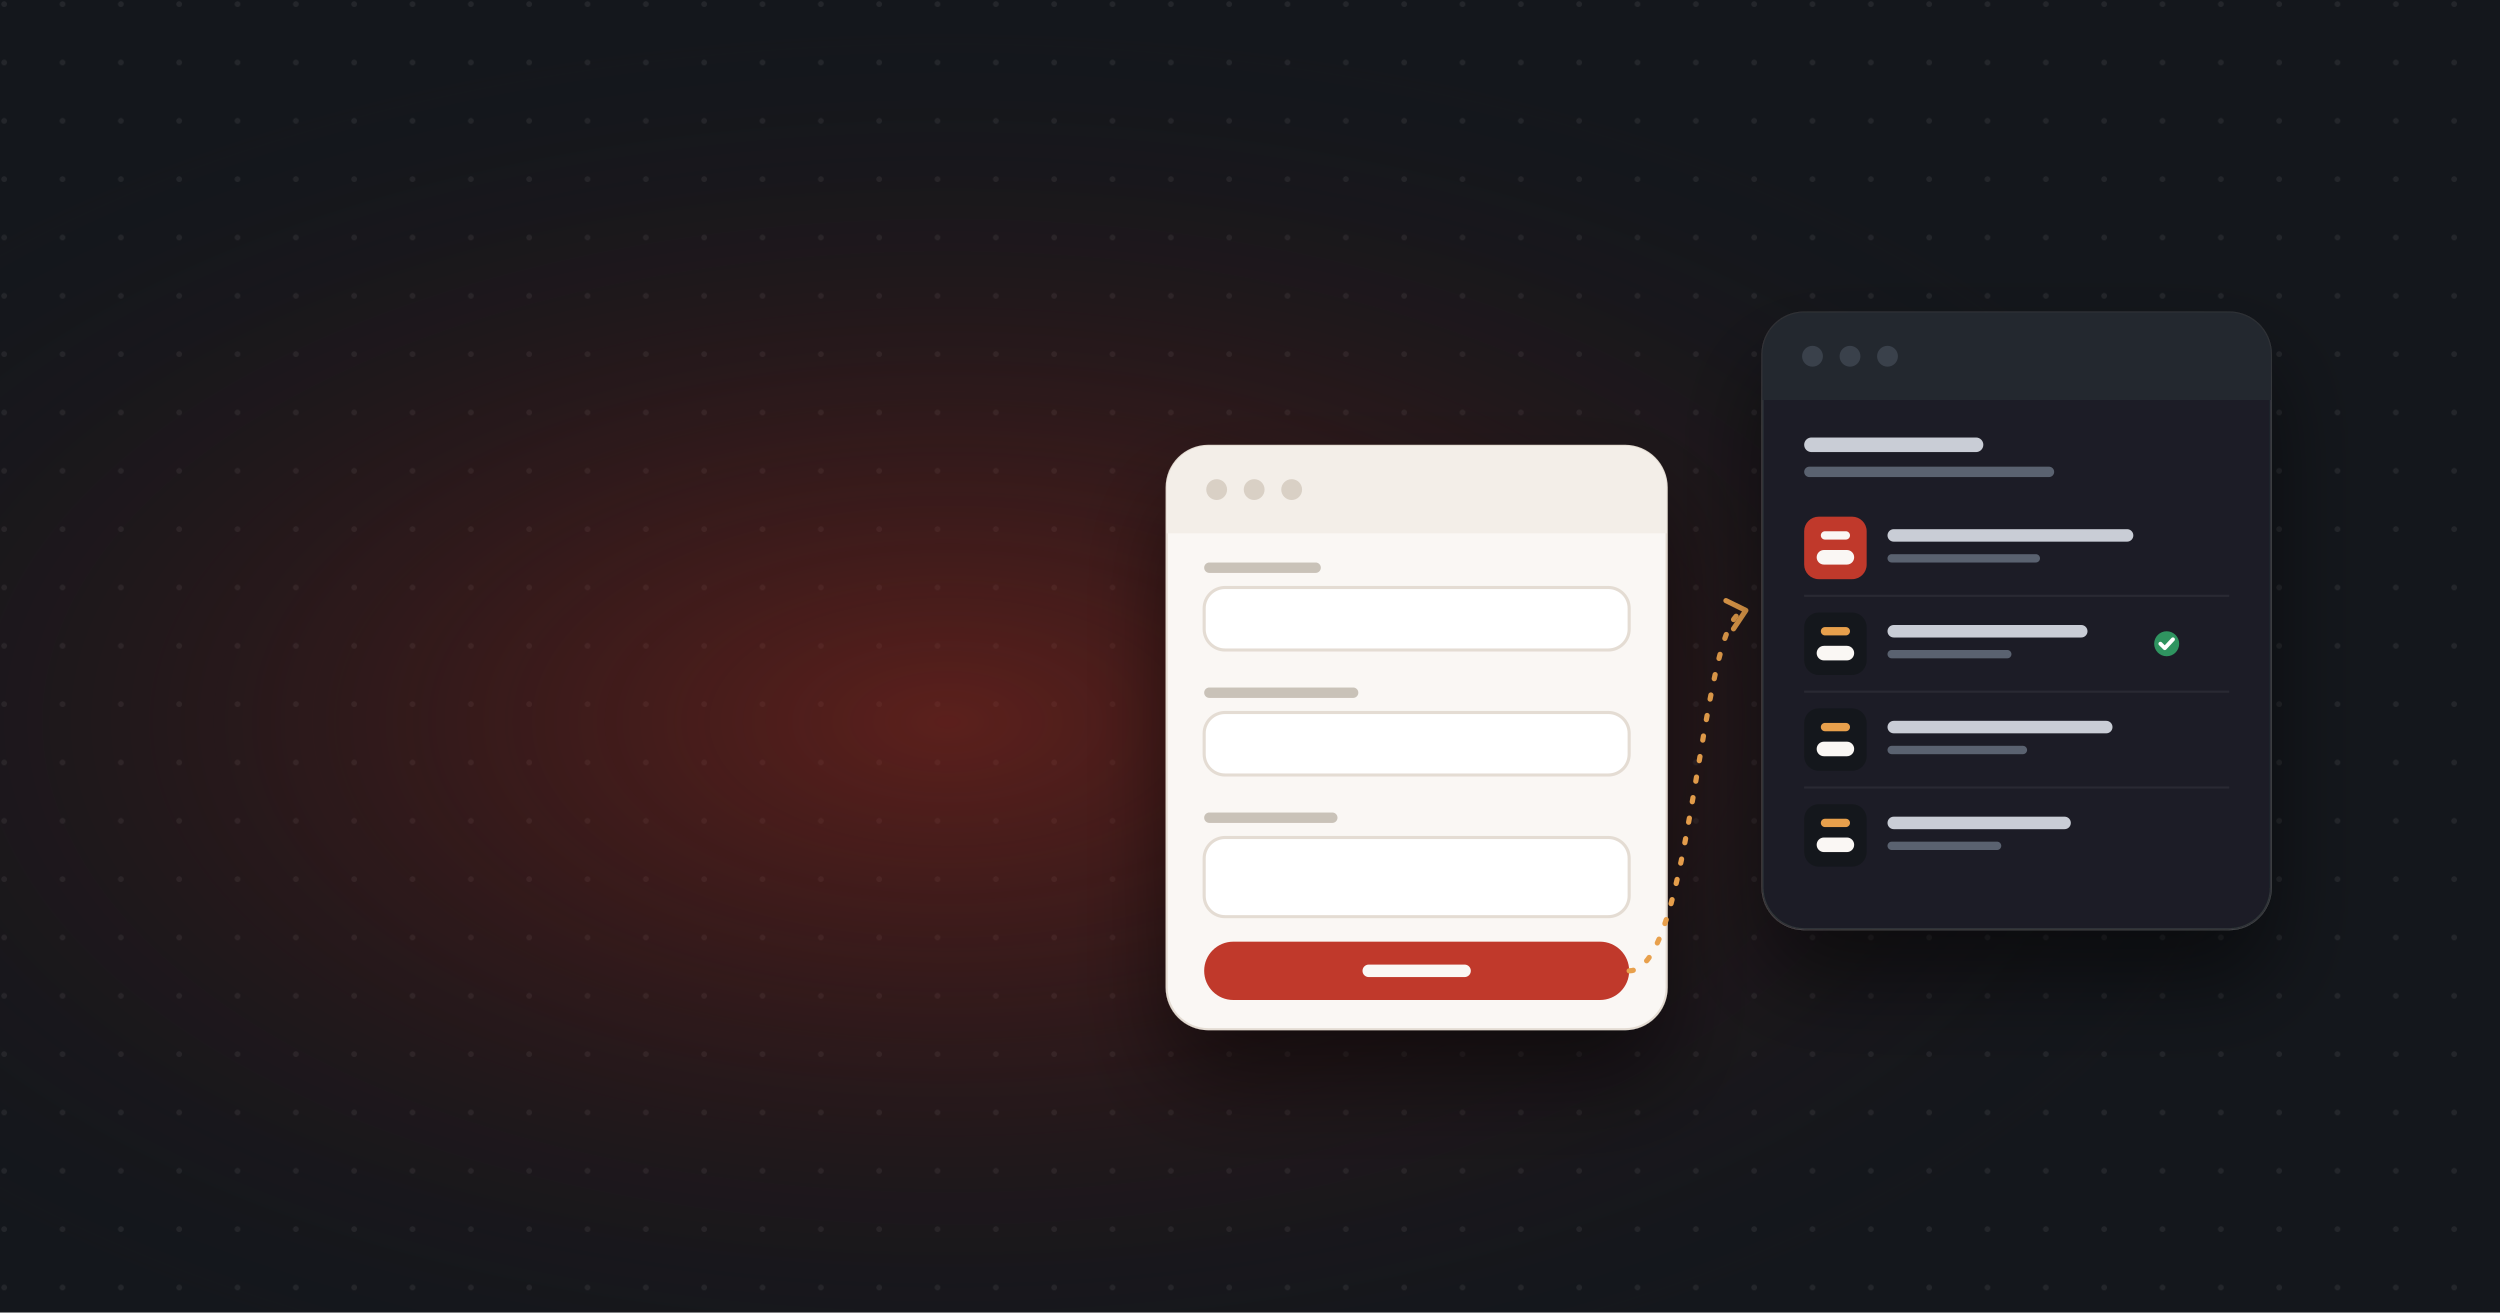
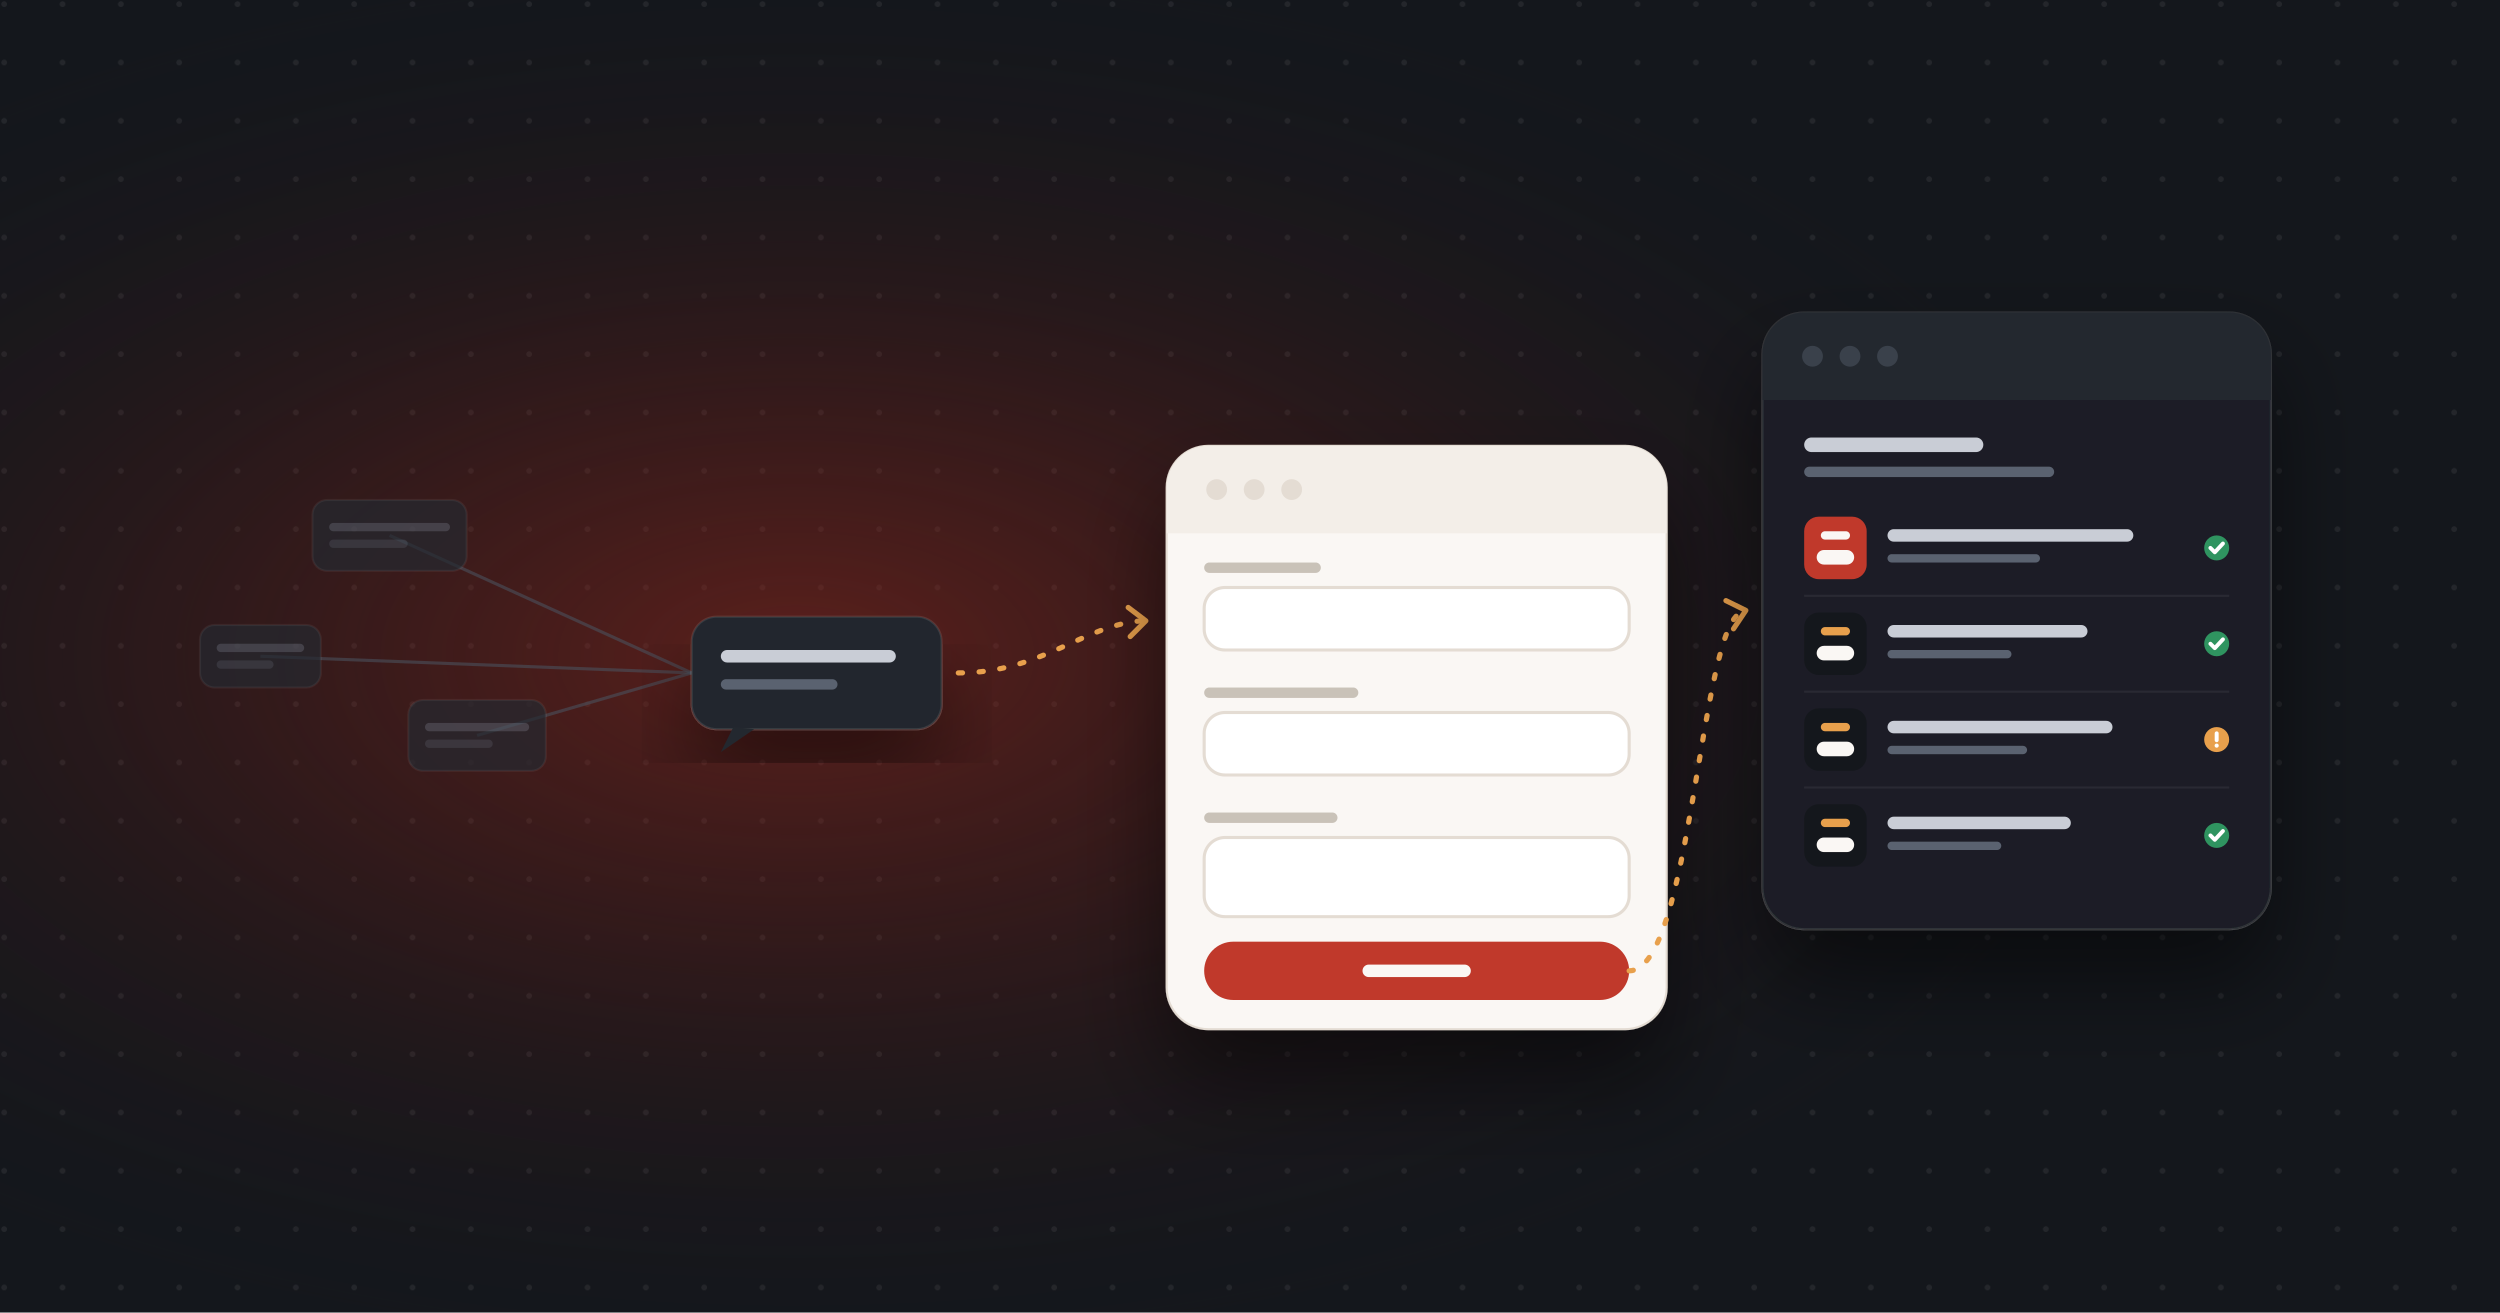
<svg xmlns="http://www.w3.org/2000/svg" viewBox="0 0 1200 630" width="1200" height="630">
  <defs>
    <pattern id="dots" width="28" height="28" patternUnits="userSpaceOnUse">
      <circle cx="2" cy="2" r="1.4" fill="#FFFFFF" fill-opacity=".07" />
    </pattern>
-     <radialGradient id="glow" cx="38%" cy="55%" r="55%">
+     <radialGradient id="glow" cx="32%" cy="50%" r="55%">
      <stop offset="0" stop-color="#96271C" stop-opacity=".55" />
      <stop offset=".55" stop-color="#7A1E15" stop-opacity=".16" />
      <stop offset="1" stop-color="#14171C" stop-opacity="0" />
    </radialGradient>
    <linearGradient id="core" x1="0" y1="0" x2="1" y2="1">
      <stop offset="0" stop-color="#C0392B" />
      <stop offset="1" stop-color="#7A1E15" />
    </linearGradient>
    <filter id="shadow" x="-20%" y="-20%" width="140%" height="150%">
      <feDropShadow dx="0" dy="24" stdDeviation="22" flood-color="#000" flood-opacity=".5" />
    </filter>
  </defs>
  <rect width="1200" height="630" fill="#14171C" />
  <rect width="1200" height="630" fill="url(#dots)" />
  <rect width="1200" height="630" fill="url(#glow)" />
+   <path d="M187 257L332 323" stroke="#4A515C" stroke-opacity=".6" stroke-width="1.5" />
+   <path d="M229 353L332 323" stroke="#4A515C" stroke-opacity=".6" stroke-width="1.5" />
+   <path d="M125 315L332 323" stroke="#4A515C" stroke-opacity=".6" stroke-width="1.5" />
+   <g opacity=".7">
+     <rect x="150" y="240" width="74" height="34" rx="7" fill="#23282F" stroke="#FFFFFF" stroke-opacity=".08" />
+     <rect x="158" y="251" width="58" height="4" rx="2" fill="#4A515C" />
+     <rect x="158" y="259" width="37.7" height="4" rx="2" fill="#3A414B" />
+   </g>
+   <g opacity=".7">
+     <rect x="196" y="336" width="66" height="34" rx="7" fill="#23282F" stroke="#FFFFFF" stroke-opacity=".08" />
+     <rect x="204" y="347" width="50" height="4" rx="2" fill="#4A515C" />
+     <rect x="204" y="355" width="32.5" height="4" rx="2" fill="#3A414B" />
+   </g>
+   <g opacity=".7">
+     <rect x="96" y="300" width="58" height="30" rx="7" fill="#23282F" stroke="#FFFFFF" stroke-opacity=".08" />
+     <rect x="104" y="309" width="42" height="4" rx="2" fill="#4A515C" />
+     <rect x="104" y="317" width="27.3" height="4" rx="2" fill="#3A414B" />
+   </g>
+   <g filter="url(#shadow)">
+     <rect x="332" y="296" width="120" height="54" rx="12" fill="#23282F" stroke="#FFFFFF" stroke-opacity=".1" />
+   </g>
+   <path d="M352 349l-6 12 16 -11z" fill="#23282F" />
+   <rect x="346" y="312" width="84" height="6" rx="3" fill="#C9CDD6" />
+   <rect x="346" y="326" width="56" height="5" rx="2.5" fill="#5A6270" />
+   <path d="M460 323 C 500 323, 520 300, 548 298" fill="none" stroke="#E8A04C" stroke-width="2.5" stroke-dasharray="2 8" stroke-linecap="round" stroke-opacity="1" />
+   <path d="M-8 -7L0 0L-8 7" transform="translate(550 298) rotate(-4)" fill="none" stroke="#E8A04C" stroke-width="2.5" stroke-linecap="round" stroke-linejoin="round" stroke-opacity="1" />
  <g filter="url(#shadow)">
    <rect x="560" y="214" width="240" height="280" rx="20" fill="#FAF7F4" stroke="#E4DCD3" stroke-opacity="1" />
  </g>
  <path d="M560 256V234a20 20 0 0 1 20 -20H780a20 20 0 0 1 20 20V256Z" fill="#F3EEE8" />
-   <circle cx="584" cy="235" r="5" fill="#D9D0C5" />
-   <circle cx="602" cy="235" r="5" fill="#D9D0C5" />
-   <circle cx="620" cy="235" r="5" fill="#D9D0C5" />
+   <circle cx="584" cy="235" r="5" fill="#E4DCD3" />
+   <circle cx="602" cy="235" r="5" fill="#E4DCD3" />
+   <circle cx="620" cy="235" r="5" fill="#E4DCD3" />
  <rect x="578" y="270" width="56" height="5" rx="2.5" fill="#C9C2B8" />
  <rect x="578" y="282" width="204" height="30" rx="10" fill="#FFFFFF" stroke="#E4DCD3" stroke-opacity="1" stroke-width="1.5" />
  <rect x="578" y="330" width="74" height="5" rx="2.5" fill="#C9C2B8" />
  <rect x="578" y="342" width="204" height="30" rx="10" fill="#FFFFFF" stroke="#E4DCD3" stroke-opacity="1" stroke-width="1.5" />
  <rect x="578" y="390" width="64" height="5" rx="2.5" fill="#C9C2B8" />
  <rect x="578" y="402" width="204" height="38" rx="10" fill="#FFFFFF" stroke="#E4DCD3" stroke-opacity="1" stroke-width="1.5" />
  <rect x="578" y="452" width="204" height="28" rx="14" fill="#C0392B" />
  <rect x="654" y="463" width="52" height="6" rx="3" fill="#FAF7F4" />
  <path d="M782 466 C 812 466, 816 300, 836 294" fill="none" stroke="#E8A04C" stroke-width="2.5" stroke-dasharray="2 8" stroke-linecap="round" stroke-opacity="1" />
  <path d="M-8 -7L0 0L-8 7" transform="translate(838 293) rotate(-15)" fill="none" stroke="#E8A04C" stroke-width="2.5" stroke-linecap="round" stroke-linejoin="round" stroke-opacity="1" />
  <g filter="url(#shadow)">
    <rect x="846" y="150" width="244" height="296" rx="20" fill="#1B1F25" stroke="#FFFFFF" stroke-opacity=".1" />
  </g>
  <path d="M846 192V170a20 20 0 0 1 20 -20H1070a20 20 0 0 1 20 20V192Z" fill="#23282F" />
  <circle cx="870" cy="171" r="5" fill="#3A414B" />
  <circle cx="888" cy="171" r="5" fill="#3A414B" />
  <circle cx="906" cy="171" r="5" fill="#3A414B" />
  <rect x="866" y="210" width="86" height="7" rx="3.5" fill="#C9CDD6" />
  <rect x="866" y="224" width="120" height="5" rx="2.5" fill="#5A6270" />
  <rect x="866" y="248" width="30" height="30" rx="7" fill="#C0392B" />
  <rect x="874" y="255" width="14" height="4" rx="2" fill="#FAF7F4" />
  <rect x="872" y="264" width="18" height="7" rx="3.5" fill="#FAF7F4" />
  <rect x="906" y="254" width="118" height="6" rx="3" fill="#C9CDD6" />
  <rect x="906" y="266" width="73.2" height="4" rx="2" fill="#5A6270" />
+   <circle cx="1064" cy="263" r="6" fill="#2F9460" />
+   <path d="M1061 263l2.1 2.1 3.9 -4.2" fill="none" stroke="#FFFFFF" stroke-width="1.9" stroke-linecap="round" stroke-linejoin="round" />
  <line x1="866" y1="286" x2="1070" y2="286" stroke="#FFFFFF" stroke-opacity=".06" />
  <rect x="866" y="294" width="30" height="30" rx="7" fill="#14171C" />
  <rect x="874" y="301" width="14" height="4" rx="2" fill="#E8A04C" />
  <rect x="872" y="310" width="18" height="7" rx="3.5" fill="#FAF7F4" />
  <rect x="906" y="300" width="96" height="6" rx="3" fill="#C9CDD6" />
  <rect x="906" y="312" width="59.5" height="4" rx="2" fill="#5A6270" />
-   <circle cx="1040" cy="309" r="6" fill="#2F9460" />
-   <path d="M1037 309l2.1 2.1 3.9 -4.2" fill="none" stroke="#FFFFFF" stroke-width="1.9" stroke-linecap="round" stroke-linejoin="round" />
+   <circle cx="1064" cy="309" r="6" fill="#2F9460" />
+   <path d="M1061 309l2.1 2.1 3.9 -4.2" fill="none" stroke="#FFFFFF" stroke-width="1.9" stroke-linecap="round" stroke-linejoin="round" />
  <line x1="866" y1="332" x2="1070" y2="332" stroke="#FFFFFF" stroke-opacity=".06" />
  <rect x="866" y="340" width="30" height="30" rx="7" fill="#14171C" />
  <rect x="874" y="347" width="14" height="4" rx="2" fill="#E8A04C" />
  <rect x="872" y="356" width="18" height="7" rx="3.5" fill="#FAF7F4" />
  <rect x="906" y="346" width="108" height="6" rx="3" fill="#C9CDD6" />
  <rect x="906" y="358" width="67" height="4" rx="2" fill="#5A6270" />
+   <circle cx="1064" cy="355" r="6" fill="#E8A04C" />
+   <path d="M1064 352v3.3" stroke="#FFFFFF" stroke-width="1.9" stroke-linecap="round" />
+   <circle cx="1064" cy="357.9" r="1" fill="#FFFFFF" />
  <line x1="866" y1="378" x2="1070" y2="378" stroke="#FFFFFF" stroke-opacity=".06" />
  <rect x="866" y="386" width="30" height="30" rx="7" fill="#14171C" />
  <rect x="874" y="393" width="14" height="4" rx="2" fill="#E8A04C" />
  <rect x="872" y="402" width="18" height="7" rx="3.5" fill="#FAF7F4" />
  <rect x="906" y="392" width="88" height="6" rx="3" fill="#C9CDD6" />
  <rect x="906" y="404" width="54.6" height="4" rx="2" fill="#5A6270" />
+   <circle cx="1064" cy="401" r="6" fill="#2F9460" />
+   <path d="M1061 401l2.1 2.1 3.9 -4.2" fill="none" stroke="#FFFFFF" stroke-width="1.9" stroke-linecap="round" stroke-linejoin="round" />
</svg>
